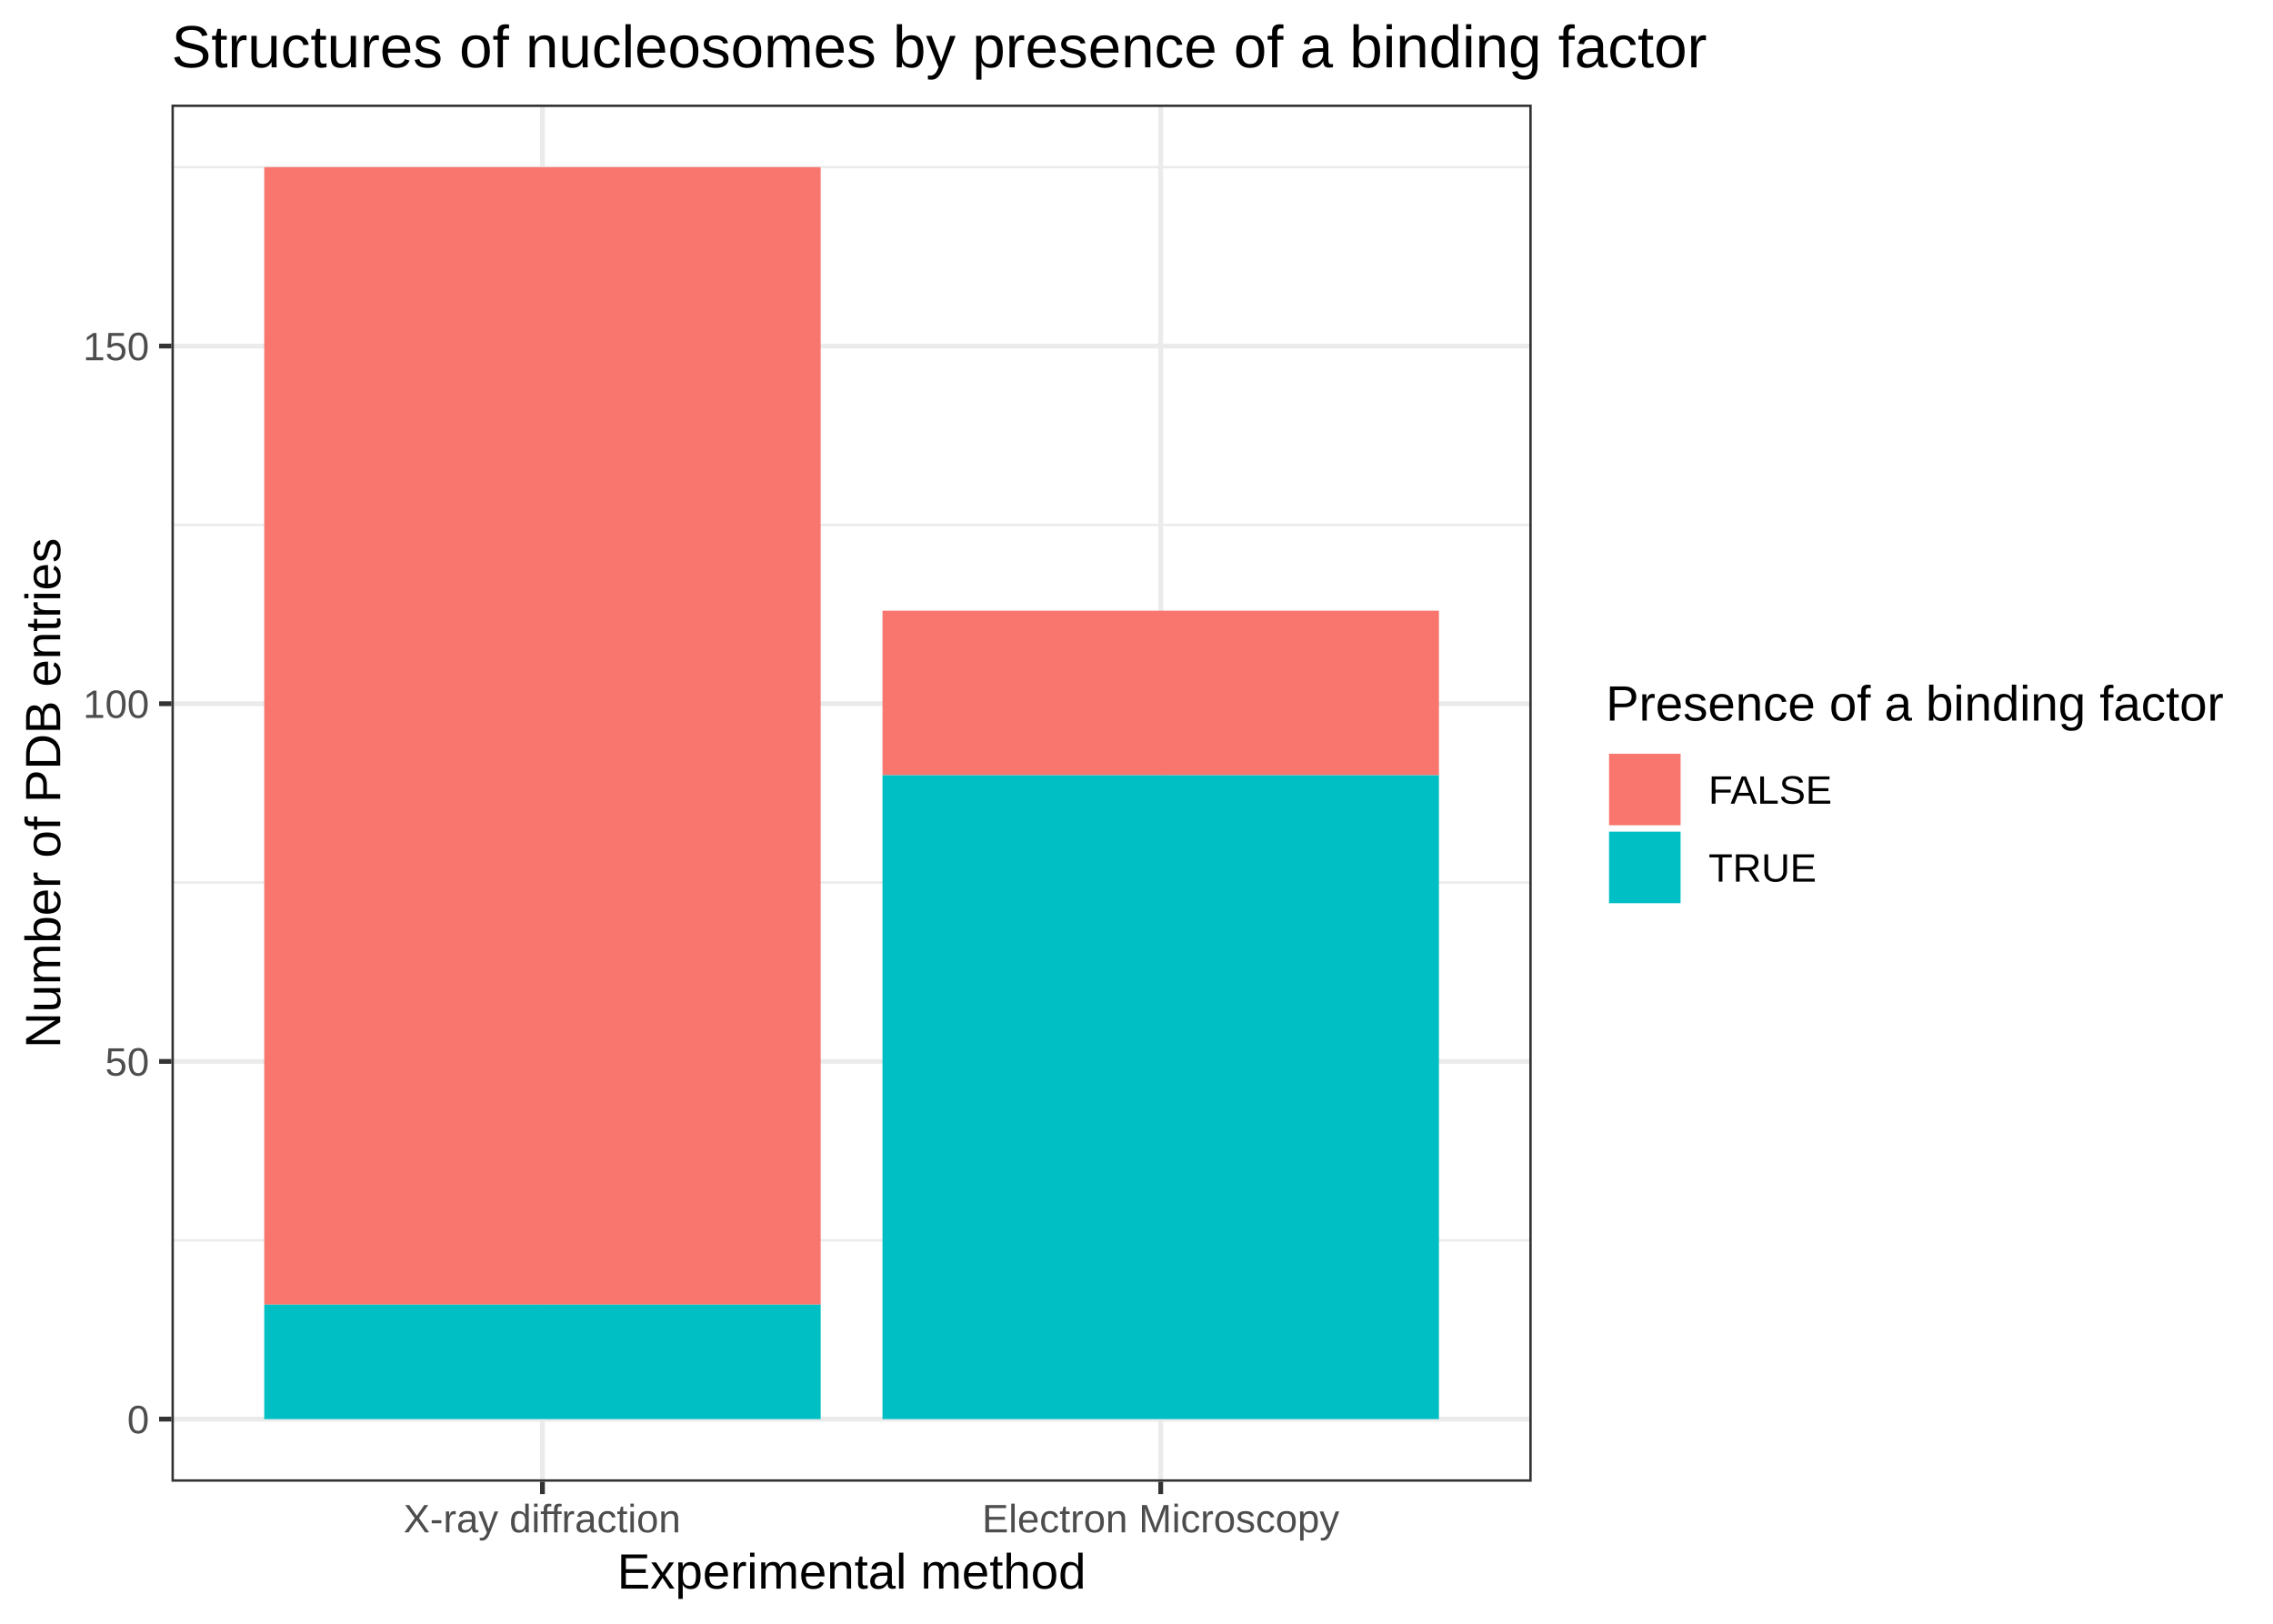
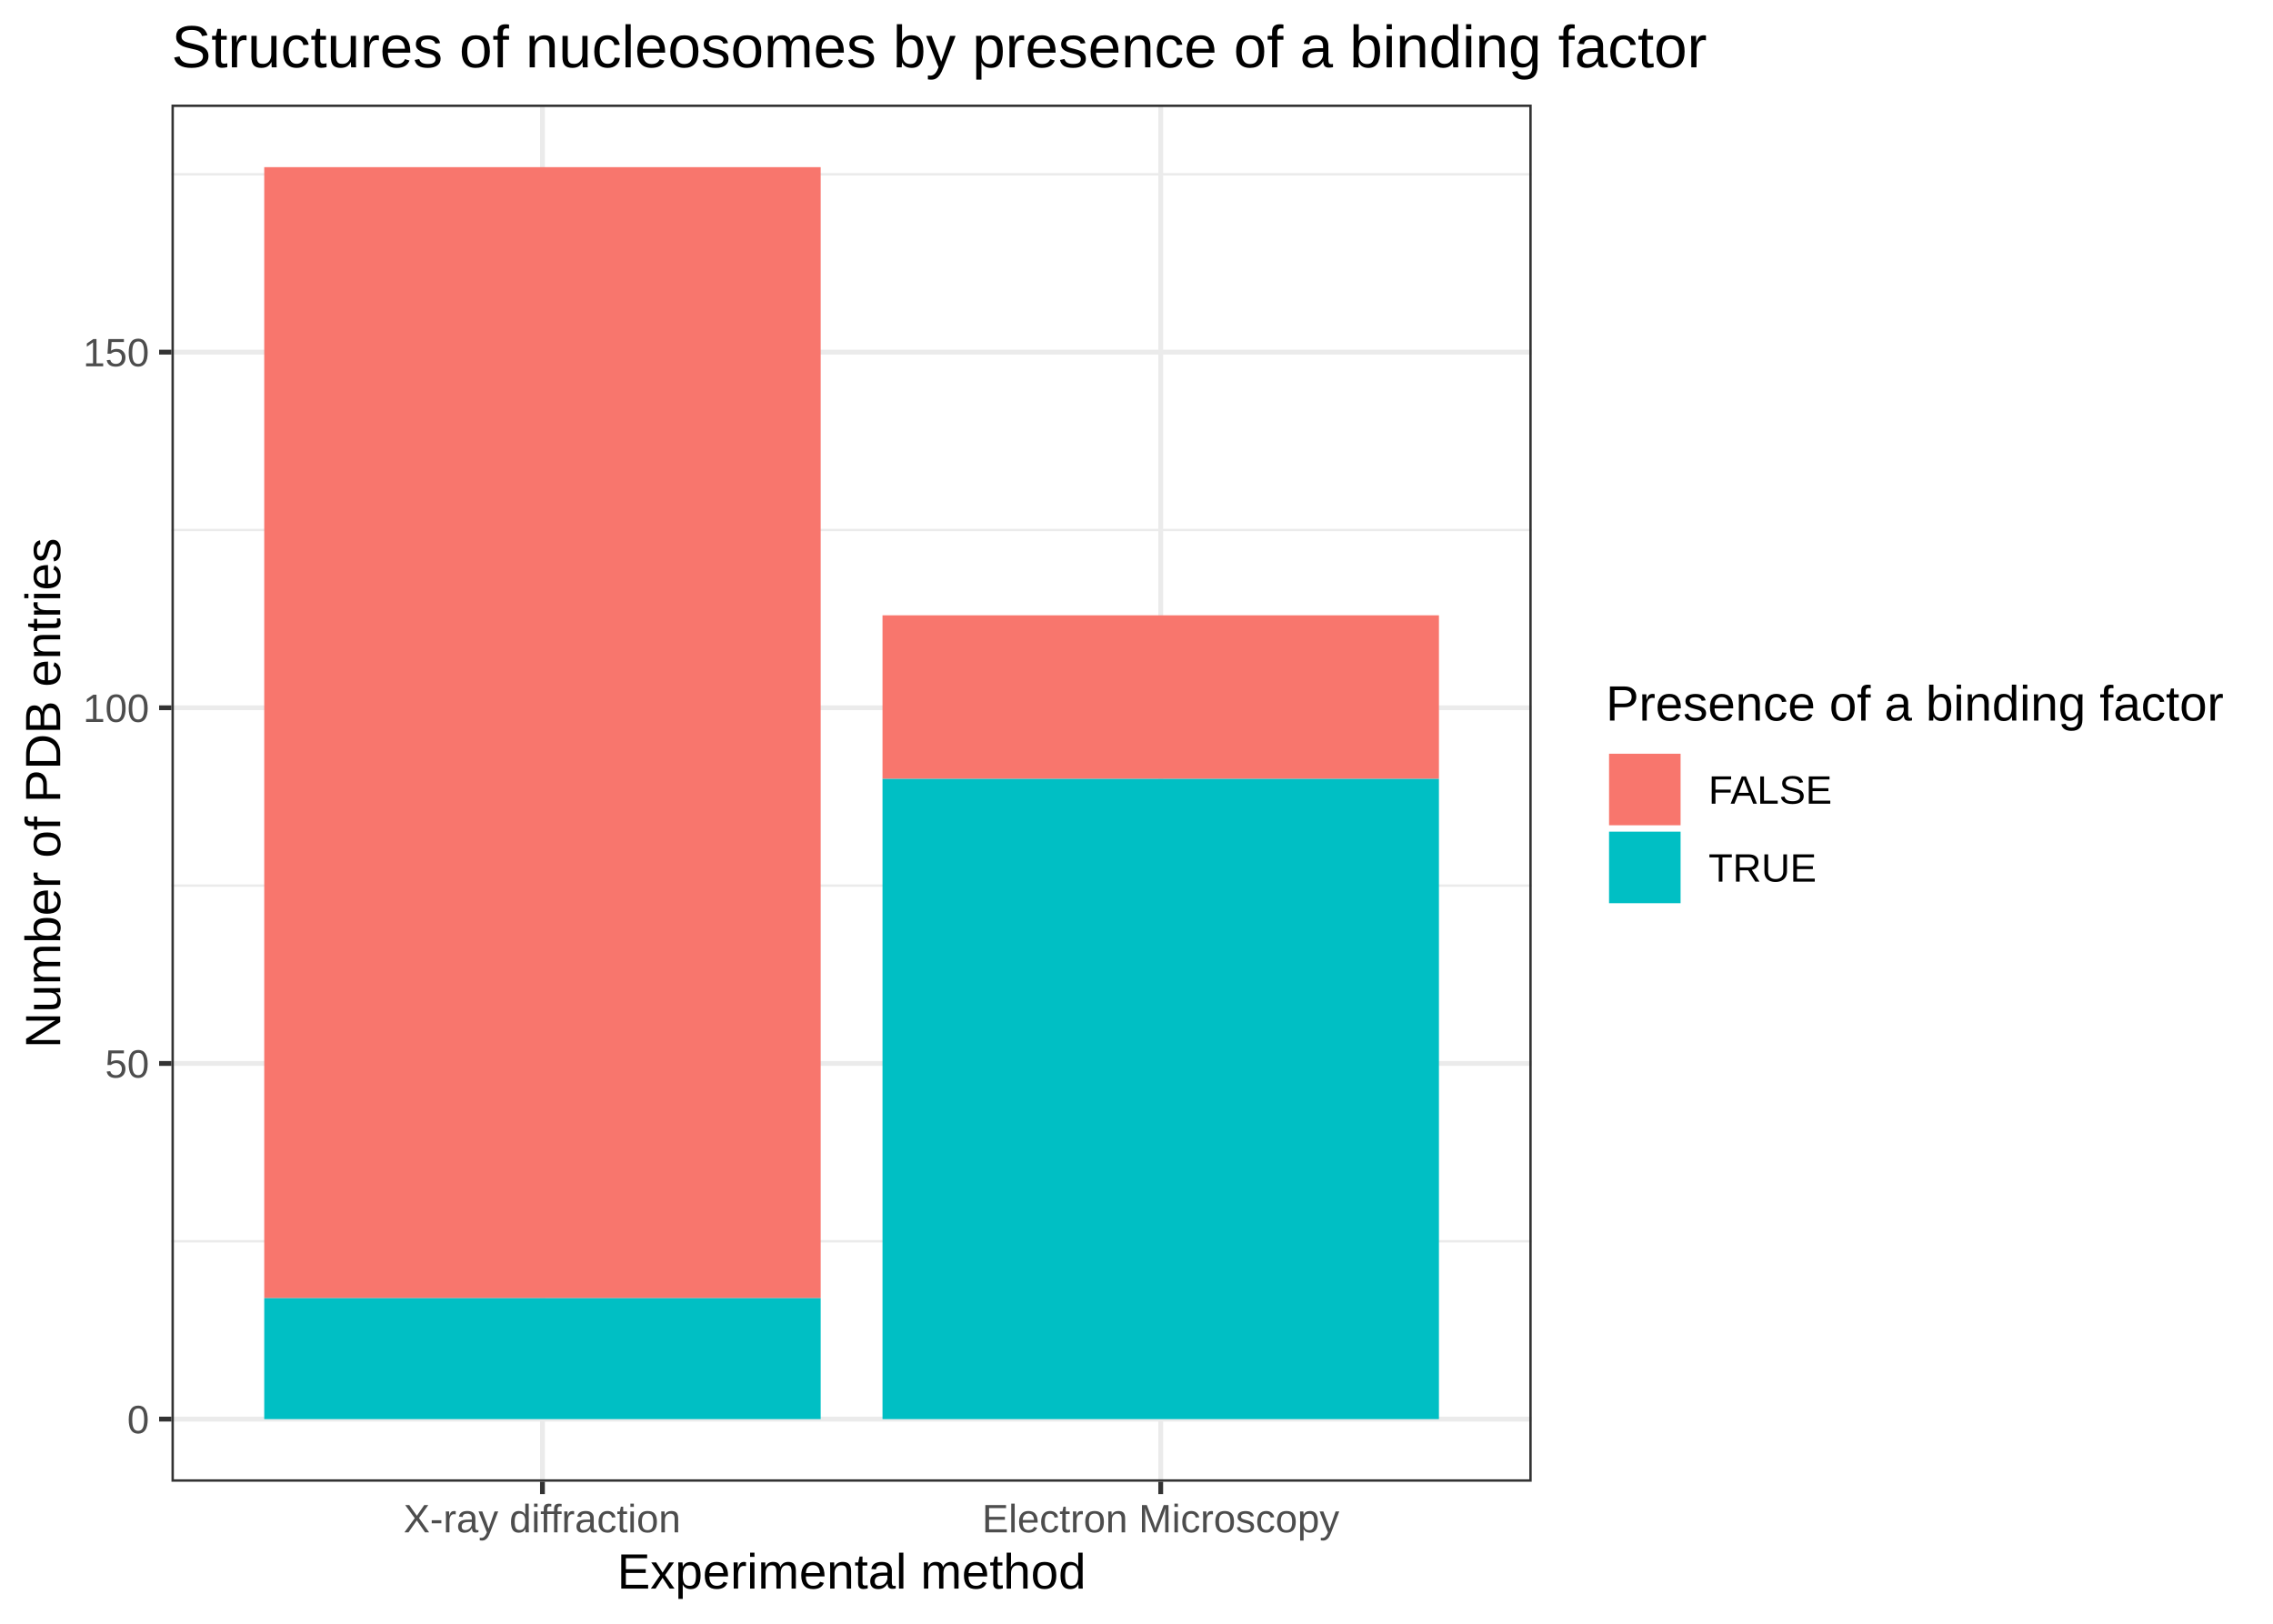
<svg xmlns="http://www.w3.org/2000/svg" viewBox="0 0 504.00 360.00">
  <defs>
    <style type="text/css">
    line, polyline, polygon, path, rect, circle {
      fill: none;
      stroke: #000000;
      stroke-linecap: round;
      stroke-linejoin: round;
      stroke-miterlimit: 10.00;
    }
  </style>
  </defs>
  <rect width="100%" height="100%" style="stroke: none; fill: #FFFFFF;" />
  <rect x="0" y="0" width="504.00" height="360.00" style="stroke-width: 1.07; stroke: #FFFFFF; fill: #FFFFFF;" />
  <defs>
    <clipPath id="cpMzguMDJ8MzM5LjYzfDMyOC41MXwyMy4xOQ==">
      <rect x="38.02" y="23.19" width="301.61" height="305.32" />
    </clipPath>
  </defs>
  <rect x="38.02" y="23.19" width="301.61" height="305.32" style="stroke-width: 1.07; stroke: none; fill: #FFFFFF;" clip-path="url(#cpMzguMDJ8MzM5LjYzfDMyOC41MXwyMy4xOQ==)" />
-   <polyline points="38.02,274.98 339.63,274.98 " style="stroke-width: 0.53; stroke: #EBEBEB; stroke-linecap: butt;" clip-path="url(#cpMzguMDJ8MzM5LjYzfDMyOC41MXwyMy4xOQ==)" />
-   <polyline points="38.02,195.67 339.63,195.67 " style="stroke-width: 0.53; stroke: #EBEBEB; stroke-linecap: butt;" clip-path="url(#cpMzguMDJ8MzM5LjYzfDMyOC41MXwyMy4xOQ==)" />
-   <polyline points="38.02,116.37 339.63,116.37 " style="stroke-width: 0.53; stroke: #EBEBEB; stroke-linecap: butt;" clip-path="url(#cpMzguMDJ8MzM5LjYzfDMyOC41MXwyMy4xOQ==)" />
-   <polyline points="38.02,37.06 339.63,37.06 " style="stroke-width: 0.53; stroke: #EBEBEB; stroke-linecap: butt;" clip-path="url(#cpMzguMDJ8MzM5LjYzfDMyOC41MXwyMy4xOQ==)" />
+   <polyline points="38.02,275.20 339.63,275.20 " style="stroke-width: 0.53; stroke: #EBEBEB; stroke-linecap: butt;" clip-path="url(#cpMzguMDJ8MzM5LjYzfDMyOC41MXwyMy4xOQ==)" />
+   <polyline points="38.02,196.35 339.63,196.35 " style="stroke-width: 0.53; stroke: #EBEBEB; stroke-linecap: butt;" clip-path="url(#cpMzguMDJ8MzM5LjYzfDMyOC41MXwyMy4xOQ==)" />
+   <polyline points="38.02,117.50 339.63,117.50 " style="stroke-width: 0.53; stroke: #EBEBEB; stroke-linecap: butt;" clip-path="url(#cpMzguMDJ8MzM5LjYzfDMyOC41MXwyMy4xOQ==)" />
+   <polyline points="38.02,38.64 339.63,38.64 " style="stroke-width: 0.53; stroke: #EBEBEB; stroke-linecap: butt;" clip-path="url(#cpMzguMDJ8MzM5LjYzfDMyOC41MXwyMy4xOQ==)" />
  <polyline points="38.02,314.63 339.63,314.63 " style="stroke-width: 1.07; stroke: #EBEBEB; stroke-linecap: butt;" clip-path="url(#cpMzguMDJ8MzM5LjYzfDMyOC41MXwyMy4xOQ==)" />
-   <polyline points="38.02,235.33 339.63,235.33 " style="stroke-width: 1.07; stroke: #EBEBEB; stroke-linecap: butt;" clip-path="url(#cpMzguMDJ8MzM5LjYzfDMyOC41MXwyMy4xOQ==)" />
-   <polyline points="38.02,156.02 339.63,156.02 " style="stroke-width: 1.07; stroke: #EBEBEB; stroke-linecap: butt;" clip-path="url(#cpMzguMDJ8MzM5LjYzfDMyOC41MXwyMy4xOQ==)" />
-   <polyline points="38.02,76.72 339.63,76.72 " style="stroke-width: 1.07; stroke: #EBEBEB; stroke-linecap: butt;" clip-path="url(#cpMzguMDJ8MzM5LjYzfDMyOC41MXwyMy4xOQ==)" />
+   <polyline points="38.02,235.78 339.63,235.78 " style="stroke-width: 1.07; stroke: #EBEBEB; stroke-linecap: butt;" clip-path="url(#cpMzguMDJ8MzM5LjYzfDMyOC41MXwyMy4xOQ==)" />
+   <polyline points="38.02,156.92 339.63,156.92 " style="stroke-width: 1.07; stroke: #EBEBEB; stroke-linecap: butt;" clip-path="url(#cpMzguMDJ8MzM5LjYzfDMyOC41MXwyMy4xOQ==)" />
+   <polyline points="38.02,78.07 339.63,78.07 " style="stroke-width: 1.07; stroke: #EBEBEB; stroke-linecap: butt;" clip-path="url(#cpMzguMDJ8MzM5LjYzfDMyOC41MXwyMy4xOQ==)" />
  <polyline points="120.28,328.51 120.28,23.19 " style="stroke-width: 1.07; stroke: #EBEBEB; stroke-linecap: butt;" clip-path="url(#cpMzguMDJ8MzM5LjYzfDMyOC41MXwyMy4xOQ==)" />
  <polyline points="257.37,328.51 257.37,23.19 " style="stroke-width: 1.07; stroke: #EBEBEB; stroke-linecap: butt;" clip-path="url(#cpMzguMDJ8MzM5LjYzfDMyOC41MXwyMy4xOQ==)" />
-   <rect x="58.59" y="37.06" width="123.38" height="252.19" style="stroke-width: 1.07; stroke: none; stroke-linecap: square; stroke-linejoin: miter; fill: #F8766D;" clip-path="url(#cpMzguMDJ8MzM5LjYzfDMyOC41MXwyMy4xOQ==)" />
-   <rect x="58.59" y="289.25" width="123.38" height="25.38" style="stroke-width: 1.07; stroke: none; stroke-linecap: square; stroke-linejoin: miter; fill: #00BFC4;" clip-path="url(#cpMzguMDJ8MzM5LjYzfDMyOC41MXwyMy4xOQ==)" />
-   <rect x="195.68" y="135.40" width="123.38" height="36.48" style="stroke-width: 1.07; stroke: none; stroke-linecap: square; stroke-linejoin: miter; fill: #F8766D;" clip-path="url(#cpMzguMDJ8MzM5LjYzfDMyOC41MXwyMy4xOQ==)" />
-   <rect x="195.68" y="171.88" width="123.38" height="142.75" style="stroke-width: 1.07; stroke: none; stroke-linecap: square; stroke-linejoin: miter; fill: #00BFC4;" clip-path="url(#cpMzguMDJ8MzM5LjYzfDMyOC41MXwyMy4xOQ==)" />
+   <rect x="58.59" y="37.06" width="123.38" height="250.76" style="stroke-width: 1.07; stroke: none; stroke-linecap: square; stroke-linejoin: miter; fill: #F8766D;" clip-path="url(#cpMzguMDJ8MzM5LjYzfDMyOC41MXwyMy4xOQ==)" />
+   <rect x="58.59" y="287.82" width="123.38" height="26.81" style="stroke-width: 1.07; stroke: none; stroke-linecap: square; stroke-linejoin: miter; fill: #00BFC4;" clip-path="url(#cpMzguMDJ8MzM5LjYzfDMyOC41MXwyMy4xOQ==)" />
+   <rect x="195.68" y="136.42" width="123.38" height="36.27" style="stroke-width: 1.07; stroke: none; stroke-linecap: square; stroke-linejoin: miter; fill: #F8766D;" clip-path="url(#cpMzguMDJ8MzM5LjYzfDMyOC41MXwyMy4xOQ==)" />
+   <rect x="195.68" y="172.69" width="123.38" height="141.94" style="stroke-width: 1.07; stroke: none; stroke-linecap: square; stroke-linejoin: miter; fill: #00BFC4;" clip-path="url(#cpMzguMDJ8MzM5LjYzfDMyOC41MXwyMy4xOQ==)" />
  <rect x="38.02" y="23.19" width="301.61" height="305.32" style="stroke-width: 1.07; stroke: #333333;" clip-path="url(#cpMzguMDJ8MzM5LjYzfDMyOC41MXwyMy4xOQ==)" />
  <defs>
    <clipPath id="cpMC4wMHw1MDQuMDB8MzYwLjAwfDAuMDA=">
      <rect x="0.00" y="0.00" width="504.00" height="360.00" />
    </clipPath>
  </defs>
  <g clip-path="url(#cpMC4wMHw1MDQuMDB8MzYwLjAwfDAuMDA=)">
    <text x="28.20" y="317.78" style="font-size: 8.80px; fill: #4D4D4D; font-family: Arial;" textLength="4.89px" lengthAdjust="spacingAndGlyphs">0</text>
  </g>
  <g clip-path="url(#cpMC4wMHw1MDQuMDB8MzYwLjAwfDAuMDA=)">
-     <text x="23.30" y="238.48" style="font-size: 8.80px; fill: #4D4D4D; font-family: Arial;" textLength="9.79px" lengthAdjust="spacingAndGlyphs">50</text>
+     <text x="23.30" y="238.93" style="font-size: 8.80px; fill: #4D4D4D; font-family: Arial;" textLength="9.79px" lengthAdjust="spacingAndGlyphs">50</text>
  </g>
  <g clip-path="url(#cpMC4wMHw1MDQuMDB8MzYwLjAwfDAuMDA=)">
-     <text x="18.41" y="159.17" style="font-size: 8.80px; fill: #4D4D4D; font-family: Arial;" textLength="14.68px" lengthAdjust="spacingAndGlyphs">100</text>
+     <text x="18.41" y="160.07" style="font-size: 8.80px; fill: #4D4D4D; font-family: Arial;" textLength="14.68px" lengthAdjust="spacingAndGlyphs">100</text>
  </g>
  <g clip-path="url(#cpMC4wMHw1MDQuMDB8MzYwLjAwfDAuMDA=)">
-     <text x="18.41" y="79.87" style="font-size: 8.80px; fill: #4D4D4D; font-family: Arial;" textLength="14.68px" lengthAdjust="spacingAndGlyphs">150</text>
+     <text x="18.41" y="81.22" style="font-size: 8.80px; fill: #4D4D4D; font-family: Arial;" textLength="14.68px" lengthAdjust="spacingAndGlyphs">150</text>
  </g>
  <polyline points="35.28,314.63 38.02,314.63 " style="stroke-width: 1.07; stroke: #333333; stroke-linecap: butt;" clip-path="url(#cpMC4wMHw1MDQuMDB8MzYwLjAwfDAuMDA=)" />
-   <polyline points="35.28,235.33 38.02,235.33 " style="stroke-width: 1.07; stroke: #333333; stroke-linecap: butt;" clip-path="url(#cpMC4wMHw1MDQuMDB8MzYwLjAwfDAuMDA=)" />
-   <polyline points="35.28,156.02 38.02,156.02 " style="stroke-width: 1.07; stroke: #333333; stroke-linecap: butt;" clip-path="url(#cpMC4wMHw1MDQuMDB8MzYwLjAwfDAuMDA=)" />
-   <polyline points="35.28,76.72 38.02,76.72 " style="stroke-width: 1.07; stroke: #333333; stroke-linecap: butt;" clip-path="url(#cpMC4wMHw1MDQuMDB8MzYwLjAwfDAuMDA=)" />
+   <polyline points="35.28,235.78 38.02,235.78 " style="stroke-width: 1.07; stroke: #333333; stroke-linecap: butt;" clip-path="url(#cpMC4wMHw1MDQuMDB8MzYwLjAwfDAuMDA=)" />
+   <polyline points="35.28,156.92 38.02,156.92 " style="stroke-width: 1.07; stroke: #333333; stroke-linecap: butt;" clip-path="url(#cpMC4wMHw1MDQuMDB8MzYwLjAwfDAuMDA=)" />
+   <polyline points="35.28,78.07 38.02,78.07 " style="stroke-width: 1.07; stroke: #333333; stroke-linecap: butt;" clip-path="url(#cpMC4wMHw1MDQuMDB8MzYwLjAwfDAuMDA=)" />
  <polyline points="120.28,331.25 120.28,328.51 " style="stroke-width: 1.07; stroke: #333333; stroke-linecap: butt;" clip-path="url(#cpMC4wMHw1MDQuMDB8MzYwLjAwfDAuMDA=)" />
  <polyline points="257.37,331.25 257.37,328.51 " style="stroke-width: 1.07; stroke: #333333; stroke-linecap: butt;" clip-path="url(#cpMC4wMHw1MDQuMDB8MzYwLjAwfDAuMDA=)" />
  <g clip-path="url(#cpMC4wMHw1MDQuMDB8MzYwLjAwfDAuMDA=)">
    <text x="89.47" y="339.74" style="font-size: 8.80px; fill: #4D4D4D; font-family: Arial;" textLength="61.62px" lengthAdjust="spacingAndGlyphs">X-ray diffraction</text>
  </g>
  <g clip-path="url(#cpMC4wMHw1MDQuMDB8MzYwLjAwfDAuMDA=)">
    <text x="217.76" y="339.74" style="font-size: 8.80px; fill: #4D4D4D; font-family: Arial;" textLength="79.23px" lengthAdjust="spacingAndGlyphs">Electron Microscopy</text>
  </g>
  <g clip-path="url(#cpMC4wMHw1MDQuMDB8MzYwLjAwfDAuMDA=)">
    <text x="136.85" y="352.21" style="font-size: 11.00px; font-family: Arial;" textLength="103.94px" lengthAdjust="spacingAndGlyphs">Experimental method</text>
  </g>
  <g clip-path="url(#cpMC4wMHw1MDQuMDB8MzYwLjAwfDAuMDA=)">
    <text transform="translate(13.35,232.40) rotate(-90)" style="font-size: 11.00px; font-family: Arial;" textLength="113.10px" lengthAdjust="spacingAndGlyphs">Number of PDB entries</text>
  </g>
  <rect x="350.59" y="145.25" width="147.93" height="61.19" style="stroke-width: 1.07; stroke: none; fill: #FFFFFF;" clip-path="url(#cpMC4wMHw1MDQuMDB8MzYwLjAwfDAuMDA=)" />
  <g clip-path="url(#cpMC4wMHw1MDQuMDB8MzYwLjAwfDAuMDA=)">
    <text x="356.07" y="159.76" style="font-size: 11.00px; font-family: Arial;" textLength="136.97px" lengthAdjust="spacingAndGlyphs">Presence of a binding factor</text>
  </g>
  <rect x="356.07" y="166.40" width="17.28" height="17.28" style="stroke-width: 1.07; stroke: none; fill: #FFFFFF;" clip-path="url(#cpMC4wMHw1MDQuMDB8MzYwLjAwfDAuMDA=)" />
  <rect x="356.78" y="167.11" width="15.86" height="15.86" style="stroke-width: 1.07; stroke: none; stroke-linecap: square; stroke-linejoin: miter; fill: #F8766D;" clip-path="url(#cpMC4wMHw1MDQuMDB8MzYwLjAwfDAuMDA=)" />
  <rect x="356.07" y="183.68" width="17.28" height="17.28" style="stroke-width: 1.07; stroke: none; fill: #FFFFFF;" clip-path="url(#cpMC4wMHw1MDQuMDB8MzYwLjAwfDAuMDA=)" />
  <rect x="356.78" y="184.39" width="15.86" height="15.86" style="stroke-width: 1.07; stroke: none; stroke-linecap: square; stroke-linejoin: miter; fill: #00BFC4;" clip-path="url(#cpMC4wMHw1MDQuMDB8MzYwLjAwfDAuMDA=)" />
  <g clip-path="url(#cpMC4wMHw1MDQuMDB8MzYwLjAwfDAuMDA=)">
    <text x="378.83" y="178.19" style="font-size: 8.80px; font-family: Arial;" textLength="27.88px" lengthAdjust="spacingAndGlyphs">FALSE</text>
  </g>
  <g clip-path="url(#cpMC4wMHw1MDQuMDB8MzYwLjAwfDAuMDA=)">
    <text x="378.83" y="195.47" style="font-size: 8.80px; font-family: Arial;" textLength="23.96px" lengthAdjust="spacingAndGlyphs">TRUE</text>
  </g>
  <g clip-path="url(#cpMC4wMHw1MDQuMDB8MzYwLjAwfDAuMDA=)">
    <text x="38.02" y="14.93" style="font-size: 13.20px; font-family: Arial;" textLength="340.45px" lengthAdjust="spacingAndGlyphs">Structures of nucleosomes by presence of a binding factor</text>
  </g>
</svg>
